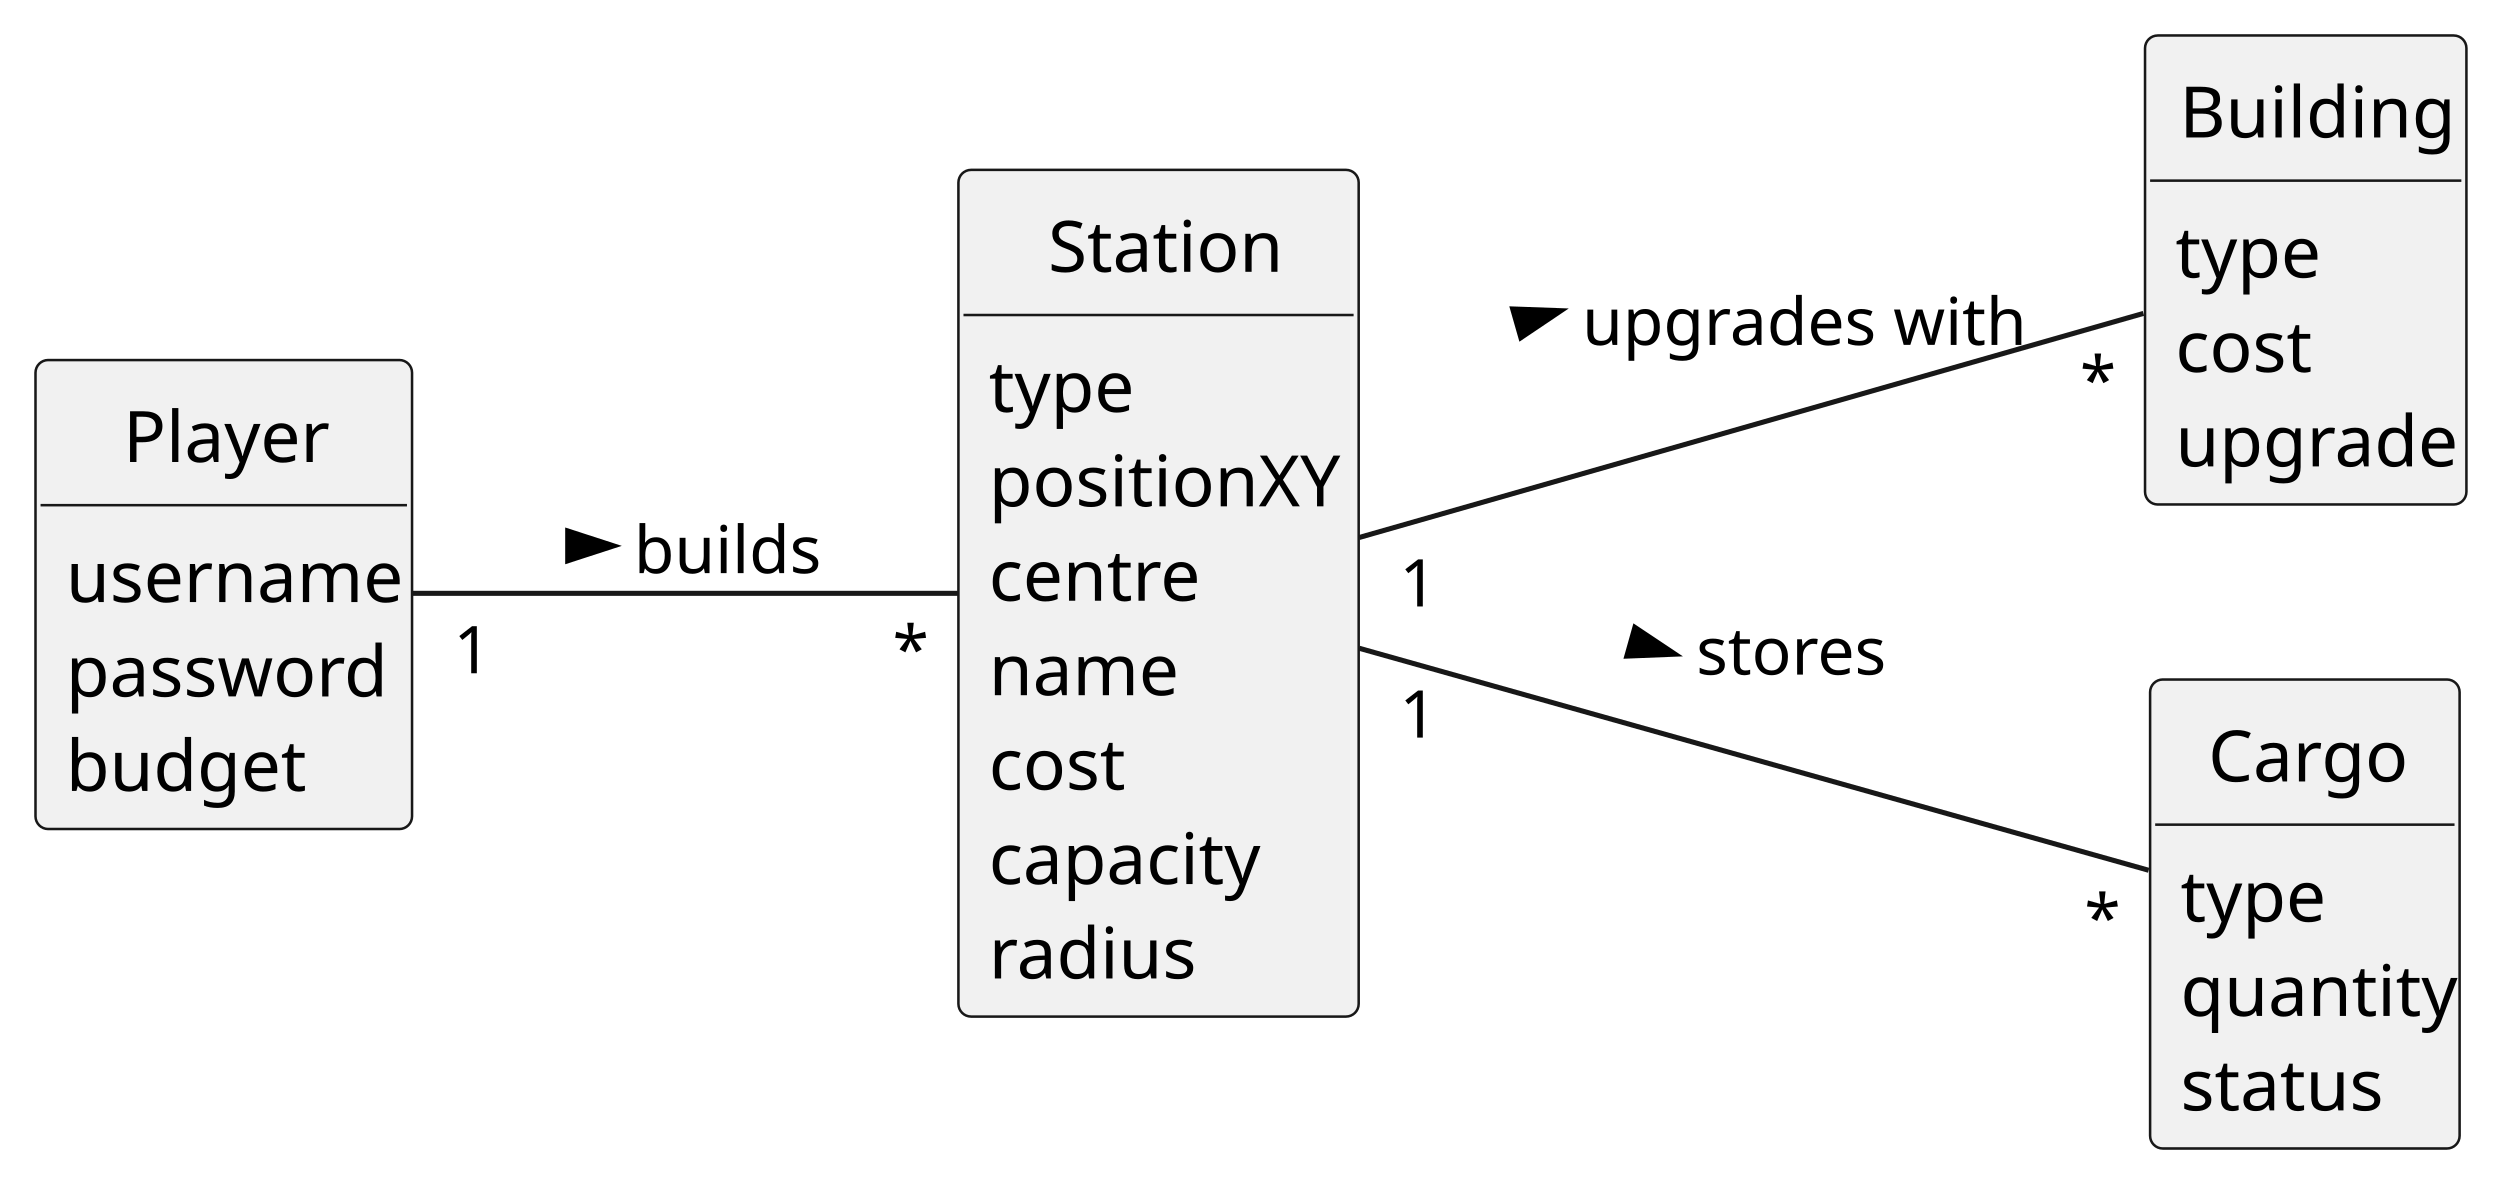
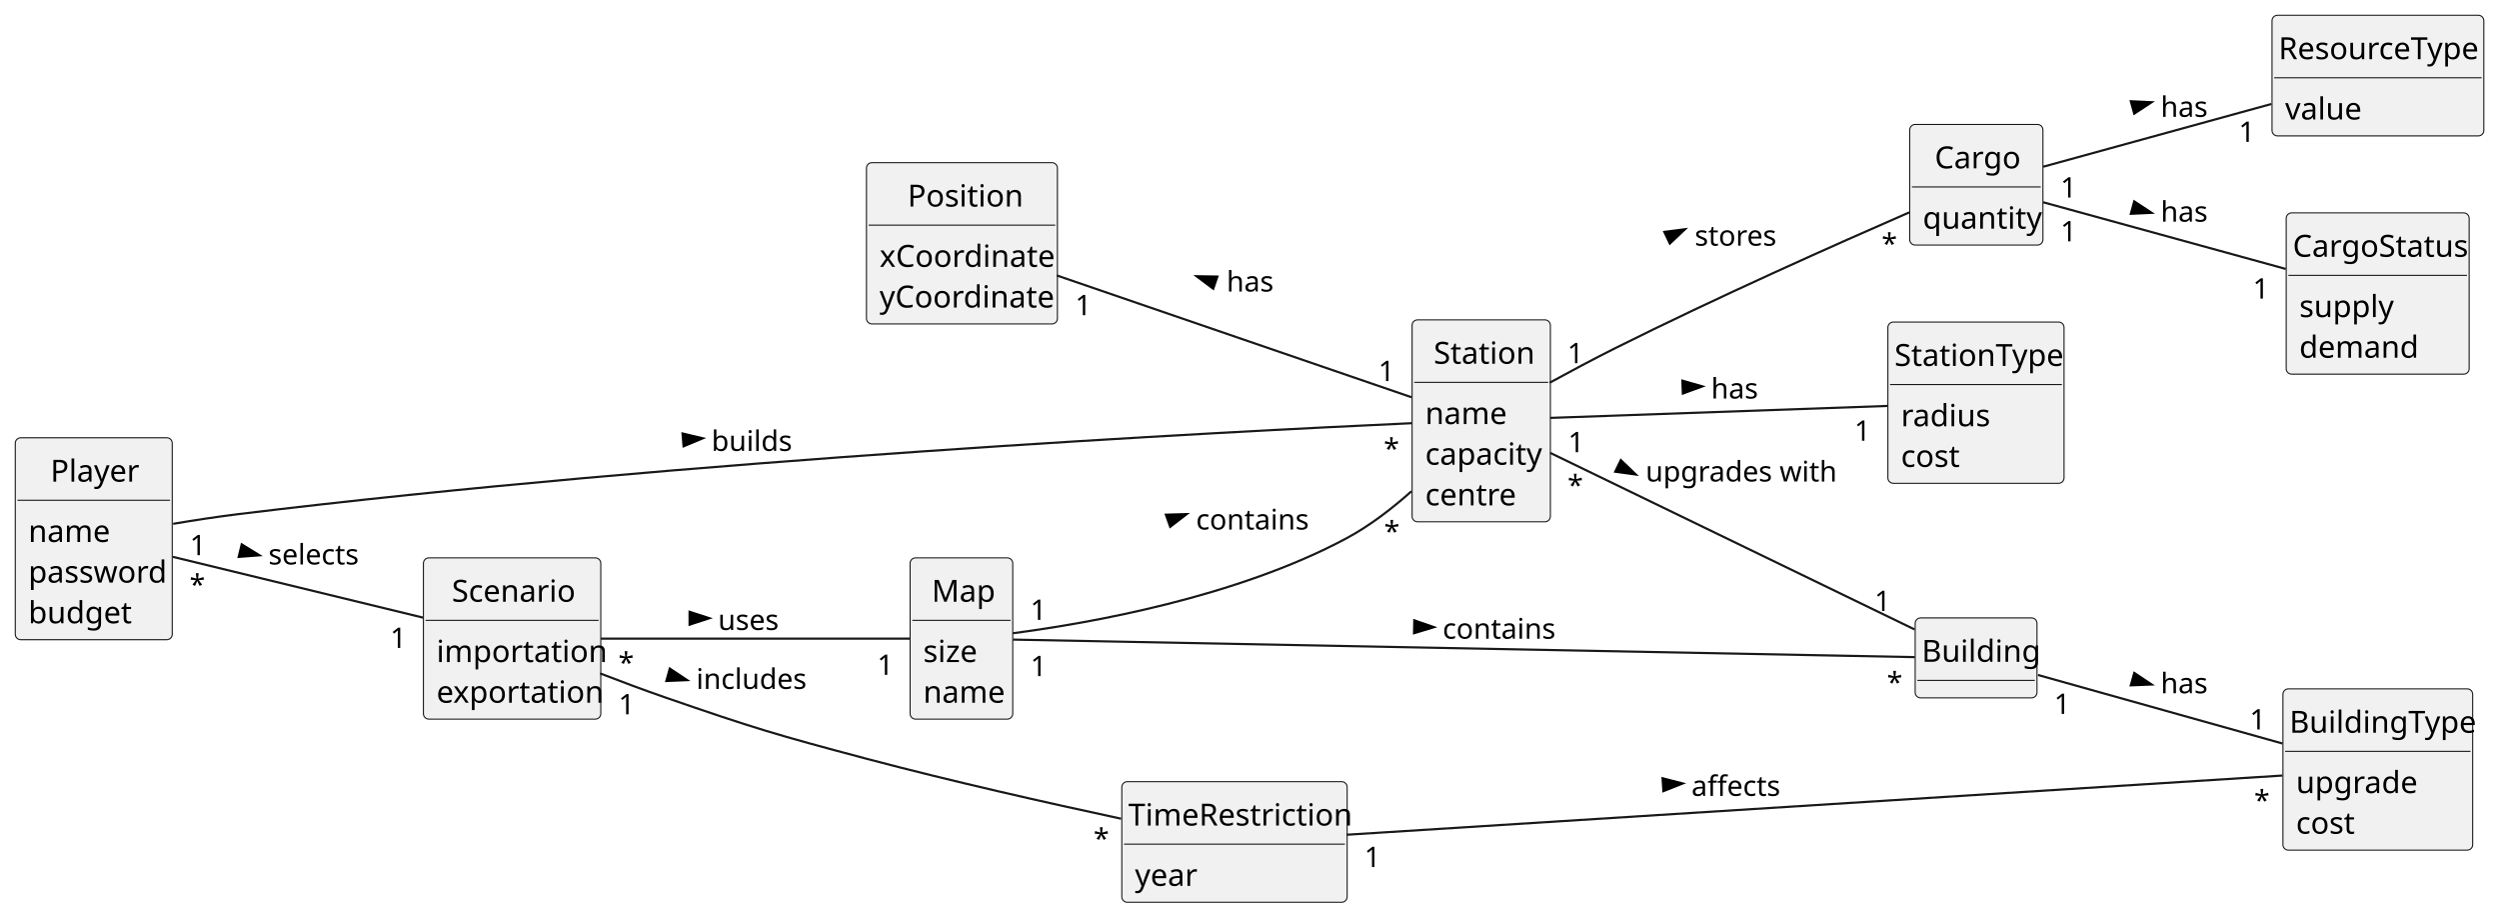
- <svg xmlns="http://www.w3.org/2000/svg" contentStyleType="text/css" height="233px" preserveAspectRatio="none" style="width:493px;height:233px;background:#FFFFFF;" version="1.1" viewBox="0 0 493 233" width="493px" zoomAndPan="magnify">
+ <svg xmlns="http://www.w3.org/2000/svg" contentStyleType="text/css" height="420px" preserveAspectRatio="none" style="width:1145px;height:420px;background:#FFFFFF;" version="1.1" viewBox="0 0 1145 420" width="1145px" zoomAndPan="magnify">
  <defs />
  <g>
+     <g id="elem_Player">
+       <rect codeLine="12" fill="#F1F1F1" height="92.484" id="Player" rx="2.5" ry="2.5" style="stroke:#181818;stroke-width:0.5;" width="71.917" x="7" y="200.5" />
+       <text fill="#000000" font-family="sans-serif" font-size="14" lengthAdjust="spacing" textLength="39.683" x="23.117" y="220.607">Player</text>
+       <line style="stroke:#181818;stroke-width:0.5;" x1="8" x2="77.917" y1="229.121" y2="229.121" />
+       <text fill="#000000" font-family="sans-serif" font-size="14" lengthAdjust="spacing" textLength="35.02" x="13" y="248.228">name</text>
+       <text fill="#000000" font-family="sans-serif" font-size="14" lengthAdjust="spacing" textLength="59.917" x="13" y="266.85">password</text>
+       <text fill="#000000" font-family="sans-serif" font-size="14" lengthAdjust="spacing" textLength="42.82" x="13" y="285.471">budget</text>
+     </g>
+     <g id="elem_Map">
+       <rect codeLine="18" fill="#F1F1F1" height="73.863" id="Map" rx="2.5" ry="2.5" style="stroke:#181818;stroke-width:0.5;" width="47.02" x="417" y="255.5" />
+       <text fill="#000000" font-family="sans-serif" font-size="14" lengthAdjust="spacing" textLength="27.234" x="426.893" y="275.607">Map</text>
+       <line style="stroke:#181818;stroke-width:0.5;" x1="418" x2="463.021" y1="284.121" y2="284.121" />
+       <text fill="#000000" font-family="sans-serif" font-size="14" lengthAdjust="spacing" textLength="24.896" x="423" y="303.228">size</text>
+       <text fill="#000000" font-family="sans-serif" font-size="14" lengthAdjust="spacing" textLength="35.02" x="423" y="321.85">name</text>
+     </g>
    <g id="elem_Station">
-       <rect codeLine="12" fill="#F1F1F1" height="166.969" id="Station" rx="2.5" ry="2.5" style="stroke:#181818;stroke-width:0.5;" width="78.931" x="189" y="33.5" />
-       <text fill="#000000" font-family="sans-serif" font-size="14" lengthAdjust="spacing" textLength="43.586" x="206.672" y="53.607">Station</text>
-       <line style="stroke:#181818;stroke-width:0.5;" x1="190" x2="266.931" y1="62.121" y2="62.121" />
-       <text fill="#000000" font-family="sans-serif" font-size="14" lengthAdjust="spacing" textLength="26.462" x="195" y="81.228">type</text>
-       <text fill="#000000" font-family="sans-serif" font-size="14" lengthAdjust="spacing" textLength="66.931" x="195" y="99.85">positionXY</text>
-       <text fill="#000000" font-family="sans-serif" font-size="14" lengthAdjust="spacing" textLength="38.91" x="195" y="118.471">centre</text>
-       <text fill="#000000" font-family="sans-serif" font-size="14" lengthAdjust="spacing" textLength="35.02" x="195" y="137.092">name</text>
-       <text fill="#000000" font-family="sans-serif" font-size="14" lengthAdjust="spacing" textLength="25.676" x="195" y="155.713">cost</text>
-       <text fill="#000000" font-family="sans-serif" font-size="14" lengthAdjust="spacing" textLength="51.358" x="195" y="174.334">capacity</text>
-       <text fill="#000000" font-family="sans-serif" font-size="14" lengthAdjust="spacing" textLength="38.131" x="195" y="192.955">radius</text>
+       <rect codeLine="23" fill="#F1F1F1" height="92.484" id="Station" rx="2.5" ry="2.5" style="stroke:#181818;stroke-width:0.5;" width="63.358" x="647" y="146.5" />
+       <text fill="#000000" font-family="sans-serif" font-size="14" lengthAdjust="spacing" textLength="43.586" x="656.886" y="166.607">Station</text>
+       <line style="stroke:#181818;stroke-width:0.5;" x1="648" x2="709.358" y1="175.121" y2="175.121" />
+       <text fill="#000000" font-family="sans-serif" font-size="14" lengthAdjust="spacing" textLength="35.02" x="653" y="194.228">name</text>
+       <text fill="#000000" font-family="sans-serif" font-size="14" lengthAdjust="spacing" textLength="51.358" x="653" y="212.85">capacity</text>
+       <text fill="#000000" font-family="sans-serif" font-size="14" lengthAdjust="spacing" textLength="38.91" x="653" y="231.471">centre</text>
+     </g>
+     <g id="elem_StationType">
+       <rect codeLine="29" fill="#F1F1F1" height="73.863" id="StationType" rx="2.5" ry="2.5" style="stroke:#181818;stroke-width:0.5;" width="80.71" x="865" y="147.5" />
+       <text fill="#000000" font-family="sans-serif" font-size="14" lengthAdjust="spacing" textLength="74.71" x="868" y="167.607">StationType</text>
+       <line style="stroke:#181818;stroke-width:0.5;" x1="866" x2="944.71" y1="176.121" y2="176.121" />
+       <text fill="#000000" font-family="sans-serif" font-size="14" lengthAdjust="spacing" textLength="38.131" x="871" y="195.228">radius</text>
+       <text fill="#000000" font-family="sans-serif" font-size="14" lengthAdjust="spacing" textLength="25.676" x="871" y="213.85">cost</text>
    </g>
    <g id="elem_Building">
-       <rect codeLine="22" fill="#F1F1F1" height="92.484" id="Building" rx="2.5" ry="2.5" style="stroke:#181818;stroke-width:0.5;" width="63.379" x="423" y="7" />
-       <text fill="#000000" font-family="sans-serif" font-size="14" lengthAdjust="spacing" textLength="49.813" x="429.783" y="27.107">Building</text>
-       <line style="stroke:#181818;stroke-width:0.5;" x1="424" x2="485.379" y1="35.621" y2="35.621" />
-       <text fill="#000000" font-family="sans-serif" font-size="14" lengthAdjust="spacing" textLength="26.462" x="429" y="54.728">type</text>
-       <text fill="#000000" font-family="sans-serif" font-size="14" lengthAdjust="spacing" textLength="25.676" x="429" y="73.35">cost</text>
-       <text fill="#000000" font-family="sans-serif" font-size="14" lengthAdjust="spacing" textLength="51.379" x="429" y="91.971">upgrade</text>
+       <rect codeLine="34" fill="#F1F1F1" height="36.621" id="Building" rx="2.5" ry="2.5" style="stroke:#181818;stroke-width:0.5;" width="55.813" x="877.5" y="283" />
+       <text fill="#000000" font-family="sans-serif" font-size="14" lengthAdjust="spacing" textLength="49.813" x="880.5" y="303.107">Building</text>
+       <line style="stroke:#181818;stroke-width:0.5;" x1="878.5" x2="932.313" y1="311.621" y2="311.621" />
+     </g>
+     <g id="elem_BuildingType">
+       <rect codeLine="37" fill="#F1F1F1" height="73.863" id="BuildingType" rx="2.5" ry="2.5" style="stroke:#181818;stroke-width:0.5;" width="86.938" x="1046" y="315.5" />
+       <text fill="#000000" font-family="sans-serif" font-size="14" lengthAdjust="spacing" textLength="80.938" x="1049" y="335.607">BuildingType</text>
+       <line style="stroke:#181818;stroke-width:0.5;" x1="1047" x2="1131.938" y1="344.121" y2="344.121" />
+       <text fill="#000000" font-family="sans-serif" font-size="14" lengthAdjust="spacing" textLength="51.379" x="1052" y="363.228">upgrade</text>
+       <text fill="#000000" font-family="sans-serif" font-size="14" lengthAdjust="spacing" textLength="25.676" x="1052" y="381.85">cost</text>
+     </g>
+     <g id="elem_Scenario">
+       <rect codeLine="42" fill="#F1F1F1" height="73.863" id="Scenario" rx="2.5" ry="2.5" style="stroke:#181818;stroke-width:0.5;" width="81.269" x="194" y="255.5" />
+       <text fill="#000000" font-family="sans-serif" font-size="14" lengthAdjust="spacing" textLength="55.255" x="207.007" y="275.607">Scenario</text>
+       <line style="stroke:#181818;stroke-width:0.5;" x1="195" x2="274.269" y1="284.121" y2="284.121" />
+       <text fill="#000000" font-family="sans-serif" font-size="14" lengthAdjust="spacing" textLength="69.255" x="200" y="303.228">importation</text>
+       <text fill="#000000" font-family="sans-serif" font-size="14" lengthAdjust="spacing" textLength="69.269" x="200" y="321.85">exportation</text>
+     </g>
+     <g id="elem_Position">
+       <rect codeLine="47" fill="#F1F1F1" height="73.863" id="Position" rx="2.5" ry="2.5" style="stroke:#181818;stroke-width:0.5;" width="87.489" x="397" y="74.5" />
+       <text fill="#000000" font-family="sans-serif" font-size="14" lengthAdjust="spacing" textLength="49.807" x="415.841" y="94.607">Position</text>
+       <line style="stroke:#181818;stroke-width:0.5;" x1="398" x2="483.489" y1="103.121" y2="103.121" />
+       <text fill="#000000" font-family="sans-serif" font-size="14" lengthAdjust="spacing" textLength="75.489" x="403" y="122.228">xCoordinate</text>
+       <text fill="#000000" font-family="sans-serif" font-size="14" lengthAdjust="spacing" textLength="75.489" x="403" y="140.85">yCoordinate</text>
    </g>
    <g id="elem_Cargo">
-       <rect codeLine="28" fill="#F1F1F1" height="92.484" id="Cargo" rx="2.5" ry="2.5" style="stroke:#181818;stroke-width:0.5;" width="61.034" x="424" y="134" />
-       <text fill="#000000" font-family="sans-serif" font-size="14" lengthAdjust="spacing" textLength="38.131" x="435.452" y="154.107">Cargo</text>
-       <line style="stroke:#181818;stroke-width:0.5;" x1="425" x2="484.034" y1="162.621" y2="162.621" />
-       <text fill="#000000" font-family="sans-serif" font-size="14" lengthAdjust="spacing" textLength="26.462" x="430" y="181.728">type</text>
-       <text fill="#000000" font-family="sans-serif" font-size="14" lengthAdjust="spacing" textLength="49.034" x="430" y="200.35">quantity</text>
-       <text fill="#000000" font-family="sans-serif" font-size="14" lengthAdjust="spacing" textLength="37.352" x="430" y="218.971">status</text>
+       <rect codeLine="52" fill="#F1F1F1" height="55.242" id="Cargo" rx="2.5" ry="2.5" style="stroke:#181818;stroke-width:0.5;" width="61.034" x="875" y="57" />
+       <text fill="#000000" font-family="sans-serif" font-size="14" lengthAdjust="spacing" textLength="38.131" x="886.452" y="77.107">Cargo</text>
+       <line style="stroke:#181818;stroke-width:0.5;" x1="876" x2="935.034" y1="85.621" y2="85.621" />
+       <text fill="#000000" font-family="sans-serif" font-size="14" lengthAdjust="spacing" textLength="49.034" x="881" y="104.728">quantity</text>
    </g>
-     <g id="elem_Player">
-       <rect codeLine="34" fill="#F1F1F1" height="92.484" id="Player" rx="2.5" ry="2.5" style="stroke:#181818;stroke-width:0.5;" width="74.255" x="7" y="71" />
-       <text fill="#000000" font-family="sans-serif" font-size="14" lengthAdjust="spacing" textLength="39.683" x="24.286" y="91.107">Player</text>
-       <line style="stroke:#181818;stroke-width:0.5;" x1="8" x2="80.255" y1="99.621" y2="99.621" />
-       <text fill="#000000" font-family="sans-serif" font-size="14" lengthAdjust="spacing" textLength="62.255" x="13" y="118.728">username</text>
-       <text fill="#000000" font-family="sans-serif" font-size="14" lengthAdjust="spacing" textLength="59.917" x="13" y="137.35">password</text>
-       <text fill="#000000" font-family="sans-serif" font-size="14" lengthAdjust="spacing" textLength="42.82" x="13" y="155.971">budget</text>
+     <g id="elem_CargoStatus">
+       <rect codeLine="56" fill="#F1F1F1" height="73.863" id="CargoStatus" rx="2.5" ry="2.5" style="stroke:#181818;stroke-width:0.5;" width="83.82" x="1047.5" y="97.5" />
+       <text fill="#000000" font-family="sans-serif" font-size="14" lengthAdjust="spacing" textLength="77.82" x="1050.5" y="117.607">CargoStatus</text>
+       <line style="stroke:#181818;stroke-width:0.5;" x1="1048.5" x2="1130.32" y1="126.121" y2="126.121" />
+       <text fill="#000000" font-family="sans-serif" font-size="14" lengthAdjust="spacing" textLength="40.469" x="1053.5" y="145.228">supply</text>
+       <text fill="#000000" font-family="sans-serif" font-size="14" lengthAdjust="spacing" textLength="50.593" x="1053.5" y="163.85">demand</text>
+     </g>
+     <g id="elem_ResourceType">
+       <rect codeLine="61" fill="#F1F1F1" height="55.242" id="ResourceType" rx="2.5" ry="2.5" style="stroke:#181818;stroke-width:0.5;" width="97.041" x="1041" y="7" />
+       <text fill="#000000" font-family="sans-serif" font-size="14" lengthAdjust="spacing" textLength="91.041" x="1044" y="27.107">ResourceType</text>
+       <line style="stroke:#181818;stroke-width:0.5;" x1="1042" x2="1137.041" y1="35.621" y2="35.621" />
+       <text fill="#000000" font-family="sans-serif" font-size="14" lengthAdjust="spacing" textLength="33.469" x="1047" y="54.728">value</text>
+     </g>
+     <g id="elem_TimeRestriction">
+       <rect codeLine="65" fill="#F1F1F1" height="55.242" id="TimeRestriction" rx="2.5" ry="2.5" style="stroke:#181818;stroke-width:0.5;" width="103.241" x="514" y="358" />
+       <text fill="#000000" font-family="sans-serif" font-size="14" lengthAdjust="spacing" textLength="97.241" x="517" y="378.107">TimeRestriction</text>
+       <line style="stroke:#181818;stroke-width:0.5;" x1="515" x2="616.241" y1="386.621" y2="386.621" />
+       <text fill="#000000" font-family="sans-serif" font-size="14" lengthAdjust="spacing" textLength="27.234" x="520" y="405.728">year</text>
+     </g>
+     <g id="link_Player_Station">
+       <path codeLine="69" d="M79.34,239.91 C88.93,238.29 99.34,236.68 109,235.5 C313.6,210.5 561.53,197.72 646.9,193.82 " fill="none" id="Player-Station" style="stroke:#181818;stroke-width:1.0;" />
+       <polygon fill="#000000" points="321.984,200.741,312.73,198.544,313.206,204.402,321.984,200.741" style="stroke:#000000;stroke-width:1.0;" />
+       <text fill="#000000" font-family="sans-serif" font-size="13" lengthAdjust="spacing" textLength="33.966" x="326" y="206.528">builds</text>
+       <text fill="#000000" font-family="sans-serif" font-size="13" lengthAdjust="spacing" textLength="7.23" x="86.964" y="254.284">1</text>
+       <text fill="#000000" font-family="sans-serif" font-size="13" lengthAdjust="spacing" textLength="5.059" x="633.98" y="210.097">*</text>
+     </g>
+     <g id="link_Player_Scenario">
+       <path codeLine="70" d="M79.2,255.04 C111.74,262.94 160.03,274.67 193.9,282.89 " fill="none" id="Player-Scenario" style="stroke:#181818;stroke-width:1.0;" />
+       <polygon fill="#000000" points="118.859,254.325,110.763,249.335,109.376,255.047,118.859,254.325" style="stroke:#000000;stroke-width:1.0;" />
+       <text fill="#000000" font-family="sans-serif" font-size="13" lengthAdjust="spacing" textLength="40.46" x="123" y="258.528">selects</text>
+       <text fill="#000000" font-family="sans-serif" font-size="13" lengthAdjust="spacing" textLength="5.059" x="86.833" y="272.404">*</text>
+       <text fill="#000000" font-family="sans-serif" font-size="13" lengthAdjust="spacing" textLength="7.23" x="178.766" y="296.753">1</text>
+     </g>
+     <g id="link_Map_Station">
+       <path codeLine="71" d="M464.07,290.02 C498.72,285.49 566.35,273.68 617,246.5 C627.54,240.84 637.76,232.99 646.69,225.02 " fill="none" id="Map-Station" style="stroke:#181818;stroke-width:1.0;" />
+       <polygon fill="#000000" points="543.711,235.469,534.204,235.733,536.175,241.271,543.711,235.469" style="stroke:#000000;stroke-width:1.0;" />
+       <text fill="#000000" font-family="sans-serif" font-size="13" lengthAdjust="spacing" textLength="48.42" x="548" y="242.528">contains</text>
+       <text fill="#000000" font-family="sans-serif" font-size="13" lengthAdjust="spacing" textLength="7.23" x="472.053" y="283.886">1</text>
+       <text fill="#000000" font-family="sans-serif" font-size="13" lengthAdjust="spacing" textLength="5.059" x="634.152" y="248">*</text>
+     </g>
+     <g id="link_Map_Building">
+       <path codeLine="72" d="M464.14,292.94 C541.31,294.44 793.79,299.35 877.36,300.97 " fill="none" id="Map-Building" style="stroke:#181818;stroke-width:1.0;" />
+       <polygon fill="#000000" points="656.999,287.243,648.013,284.128,647.899,290.005,656.999,287.243" style="stroke:#000000;stroke-width:1.0;" />
+       <text fill="#000000" font-family="sans-serif" font-size="13" lengthAdjust="spacing" textLength="48.42" x="661" y="292.528">contains</text>
+       <text fill="#000000" font-family="sans-serif" font-size="13" lengthAdjust="spacing" textLength="7.23" x="472.143" y="309.657">1</text>
+       <text fill="#000000" font-family="sans-serif" font-size="13" lengthAdjust="spacing" textLength="5.059" x="864.54" y="317.127">*</text>
+     </g>
+     <g id="link_Scenario_Map">
+       <path codeLine="73" d="M275.32,292.5 C317.52,292.5 382.7,292.5 416.86,292.5 " fill="none" id="Scenario-Map" style="stroke:#181818;stroke-width:1.0;" />
+       <polygon fill="#000000" points="325,283.146,315.955,280.207,315.955,286.084,325,283.146" style="stroke:#000000;stroke-width:1.0;" />
+       <text fill="#000000" font-family="sans-serif" font-size="13" lengthAdjust="spacing" textLength="27.46" x="329" y="288.528">uses</text>
+       <text fill="#000000" font-family="sans-serif" font-size="13" lengthAdjust="spacing" textLength="5.059" x="283.288" y="308.135">*</text>
+       <text fill="#000000" font-family="sans-serif" font-size="13" lengthAdjust="spacing" textLength="7.23" x="401.918" y="309.088">1</text>
    </g>
    <g id="link_Station_Building">
-       <path codeLine="40" d="M268.01,106 C311.79,93.49 382.39,73.32 422.69,61.8 " fill="none" id="Station-Building" style="stroke:#181818;stroke-width:1.0;" />
-       <polygon fill="#000000" points="307.808,61.272,298.303,60.931,299.918,66.583,307.808,61.272" style="stroke:#000000;stroke-width:1.0;" />
-       <text fill="#000000" font-family="sans-serif" font-size="13" lengthAdjust="spacing" textLength="80.939" x="312" y="68.028">upgrades with</text>
-       <text fill="#000000" font-family="sans-serif" font-size="13" lengthAdjust="spacing" textLength="7.23" x="275.968" y="119.597">1</text>
-       <text fill="#000000" font-family="sans-serif" font-size="13" lengthAdjust="spacing" textLength="5.059" x="410.15" y="79.591">*</text>
+       <path codeLine="74" d="M710.31,207.43 C754.48,228.83 835.1,267.88 877.23,288.29 " fill="none" id="Station-Building" style="stroke:#181818;stroke-width:1.0;" />
+       <polygon fill="#000000" points="749.5,217.325,742.641,210.737,740.078,216.027,749.5,217.325" style="stroke:#000000;stroke-width:1.0;" />
+       <text fill="#000000" font-family="sans-serif" font-size="13" lengthAdjust="spacing" textLength="80.939" x="754" y="220.528">upgrades with</text>
+       <text fill="#000000" font-family="sans-serif" font-size="13" lengthAdjust="spacing" textLength="5.059" x="718.21" y="226.854">*</text>
+       <text fill="#000000" font-family="sans-serif" font-size="13" lengthAdjust="spacing" textLength="7.23" x="858.836" y="279.841">1</text>
+     </g>
+     <g id="link_Station_StationType">
+       <path codeLine="75" d="M710.31,191.4 C750.51,189.98 820.9,187.47 864.98,185.91 " fill="none" id="Station-StationType" style="stroke:#181818;stroke-width:1.0;" />
+       <polygon fill="#000000" points="779.997,176.968,770.853,174.352,771.062,180.226,779.997,176.968" style="stroke:#000000;stroke-width:1.0;" />
+       <text fill="#000000" font-family="sans-serif" font-size="13" lengthAdjust="spacing" textLength="20.96" x="784" y="182.528">has</text>
+       <text fill="#000000" font-family="sans-serif" font-size="13" lengthAdjust="spacing" textLength="7.23" x="718.461" y="207.117">1</text>
+       <text fill="#000000" font-family="sans-serif" font-size="13" lengthAdjust="spacing" textLength="7.23" x="849.638" y="201.868">1</text>
+     </g>
+     <g id="link_Building_BuildingType">
+       <path codeLine="76" d="M933.75,309.14 C963.4,317.44 1011.19,330.84 1045.83,340.54 " fill="none" id="Building-BuildingType" style="stroke:#181818;stroke-width:1.0;" />
+       <polygon fill="#000000" points="985.815,313.494,977.898,308.224,976.312,313.884,985.815,313.494" style="stroke:#000000;stroke-width:1.0;" />
+       <text fill="#000000" font-family="sans-serif" font-size="13" lengthAdjust="spacing" textLength="20.96" x="990" y="317.528">has</text>
+       <text fill="#000000" font-family="sans-serif" font-size="13" lengthAdjust="spacing" textLength="7.23" x="941.14" y="326.978">1</text>
+       <text fill="#000000" font-family="sans-serif" font-size="13" lengthAdjust="spacing" textLength="7.23" x="1030.748" y="334.089">1</text>
+     </g>
+     <g id="link_Position_Station">
+       <path codeLine="77" d="M484.24,126.17 C531.13,142.26 605.23,167.69 646.73,181.94 " fill="none" id="Position-Station" style="stroke:#181818;stroke-width:1.0;" />
+       <polygon fill="#000000" points="548.271,126.522,555.872,132.238,557.78,126.679,548.271,126.522" style="stroke:#000000;stroke-width:1.0;" />
+       <text fill="#000000" font-family="sans-serif" font-size="13" lengthAdjust="spacing" textLength="20.96" x="562" y="133.528">has</text>
+       <text fill="#000000" font-family="sans-serif" font-size="13" lengthAdjust="spacing" textLength="7.23" x="492.632" y="144.364">1</text>
+       <text fill="#000000" font-family="sans-serif" font-size="13" lengthAdjust="spacing" textLength="7.23" x="631.559" y="174.538">1</text>
    </g>
    <g id="link_Station_Cargo">
-       <path codeLine="41" d="M268.01,127.83 C312.16,140.25 383.61,160.34 423.72,171.62 " fill="none" id="Station-Cargo" style="stroke:#181818;stroke-width:1.0;" />
-       <polygon fill="#000000" points="330.313,128.999,322.402,123.721,320.81,129.38,330.313,128.999" style="stroke:#000000;stroke-width:1.0;" />
-       <text fill="#000000" font-family="sans-serif" font-size="13" lengthAdjust="spacing" textLength="35.401" x="334.5" y="133.028">stores</text>
-       <text fill="#000000" font-family="sans-serif" font-size="13" lengthAdjust="spacing" textLength="7.23" x="275.968" y="145.452">1</text>
-       <text fill="#000000" font-family="sans-serif" font-size="13" lengthAdjust="spacing" textLength="5.059" x="411.027" y="185.654">*</text>
+       <path codeLine="78" d="M710.05,175.28 C719.57,170.07 730.15,164.42 740,159.5 C786.46,136.27 841.6,111.73 874.78,97.28 " fill="none" id="Station-Cargo" style="stroke:#181818;stroke-width:1.0;" />
+       <polygon fill="#000000" points="772.019,105.006,762.586,106.22,765.102,111.533,772.019,105.006" style="stroke:#000000;stroke-width:1.0;" />
+       <text fill="#000000" font-family="sans-serif" font-size="13" lengthAdjust="spacing" textLength="35.401" x="776.5" y="112.528">stores</text>
+       <text fill="#000000" font-family="sans-serif" font-size="13" lengthAdjust="spacing" textLength="7.23" x="718.14" y="166.338">1</text>
+       <text fill="#000000" font-family="sans-serif" font-size="13" lengthAdjust="spacing" textLength="5.059" x="862.101" y="116.235">*</text>
    </g>
-     <g id="link_Player_Station">
-       <path codeLine="42" d="M81.06,117 C112.22,117 157.14,117 189,117 " fill="none" id="Player-Station" style="stroke:#181818;stroke-width:1.0;" />
-       <polygon fill="#000000" points="121,107.645,111.955,104.707,111.955,110.584,121,107.645" style="stroke:#000000;stroke-width:1.0;" />
-       <text fill="#000000" font-family="sans-serif" font-size="13" lengthAdjust="spacing" textLength="33.966" x="125" y="113.028">builds</text>
-       <text fill="#000000" font-family="sans-serif" font-size="13" lengthAdjust="spacing" textLength="7.23" x="89.423" y="132.762">1</text>
-       <text fill="#000000" font-family="sans-serif" font-size="13" lengthAdjust="spacing" textLength="5.059" x="176.006" y="132.679">*</text>
+     <g id="link_Cargo_ResourceType">
+       <path codeLine="79" d="M936.15,76.36 C964.45,68.58 1007.58,56.73 1040.73,47.62 " fill="none" id="Cargo-ResourceType" style="stroke:#181818;stroke-width:1.0;" />
+       <polygon fill="#000000" points="985.821,46.821,976.321,46.383,977.878,52.051,985.821,46.821" style="stroke:#000000;stroke-width:1.0;" />
+       <text fill="#000000" font-family="sans-serif" font-size="13" lengthAdjust="spacing" textLength="20.96" x="990" y="53.528">has</text>
+       <text fill="#000000" font-family="sans-serif" font-size="13" lengthAdjust="spacing" textLength="7.23" x="944.07" y="90.477">1</text>
+       <text fill="#000000" font-family="sans-serif" font-size="13" lengthAdjust="spacing" textLength="7.23" x="1025.741" y="64.963">1</text>
+     </g>
+     <g id="link_Cargo_CargoStatus">
+       <path codeLine="80" d="M936.15,92.64 C966.36,100.95 1013.48,113.89 1047.31,123.18 " fill="none" id="Cargo-CargoStatus" style="stroke:#181818;stroke-width:1.0;" />
+       <polygon fill="#000000" points="985.821,97.47,977.878,92.24,976.321,97.908,985.821,97.47" style="stroke:#000000;stroke-width:1.0;" />
+       <text fill="#000000" font-family="sans-serif" font-size="13" lengthAdjust="spacing" textLength="20.96" x="990" y="101.528">has</text>
+       <text fill="#000000" font-family="sans-serif" font-size="13" lengthAdjust="spacing" textLength="7.23" x="944.07" y="110.522">1</text>
+       <text fill="#000000" font-family="sans-serif" font-size="13" lengthAdjust="spacing" textLength="7.23" x="1032.208" y="136.744">1</text>
+     </g>
+     <g id="link_Scenario_TimeRestriction">
+       <path codeLine="81" d="M275,308.44 C284.76,312.21 295.21,316.12 305,319.5 C345.39,333.47 355.69,336.54 397,347.5 C435.91,357.82 480.36,367.82 513.69,374.97 " fill="none" id="Scenario-TimeRestriction" style="stroke:#181818;stroke-width:1.0;" />
+       <polygon fill="#000000" points="314.816,311.488,306.892,306.228,305.314,311.89,314.816,311.488" style="stroke:#000000;stroke-width:1.0;" />
+       <text fill="#000000" font-family="sans-serif" font-size="13" lengthAdjust="spacing" textLength="47.696" x="319" y="315.528">includes</text>
+       <text fill="#000000" font-family="sans-serif" font-size="13" lengthAdjust="spacing" textLength="7.23" x="283.384" y="327.168">1</text>
+       <text fill="#000000" font-family="sans-serif" font-size="13" lengthAdjust="spacing" textLength="5.059" x="501.04" y="388.716">*</text>
+     </g>
+     <g id="link_TimeRestriction_BuildingType">
+       <path codeLine="82" d="M617.03,382.31 C719.5,375.83 950.14,361.25 1045.74,355.2 " fill="none" id="TimeRestriction-BuildingType" style="stroke:#181818;stroke-width:1.0;" />
+       <polygon fill="#000000" points="770.99,358.83,761.778,356.468,762.149,362.334,770.99,358.83" style="stroke:#000000;stroke-width:1.0;" />
+       <text fill="#000000" font-family="sans-serif" font-size="13" lengthAdjust="spacing" textLength="38.295" x="775" y="364.528">affects</text>
+       <text fill="#000000" font-family="sans-serif" font-size="13" lengthAdjust="spacing" textLength="7.23" x="625.112" y="397.122">1</text>
+       <text fill="#000000" font-family="sans-serif" font-size="13" lengthAdjust="spacing" textLength="5.059" x="1032.8" y="371.19">*</text>
    </g>
  </g>
</svg>
